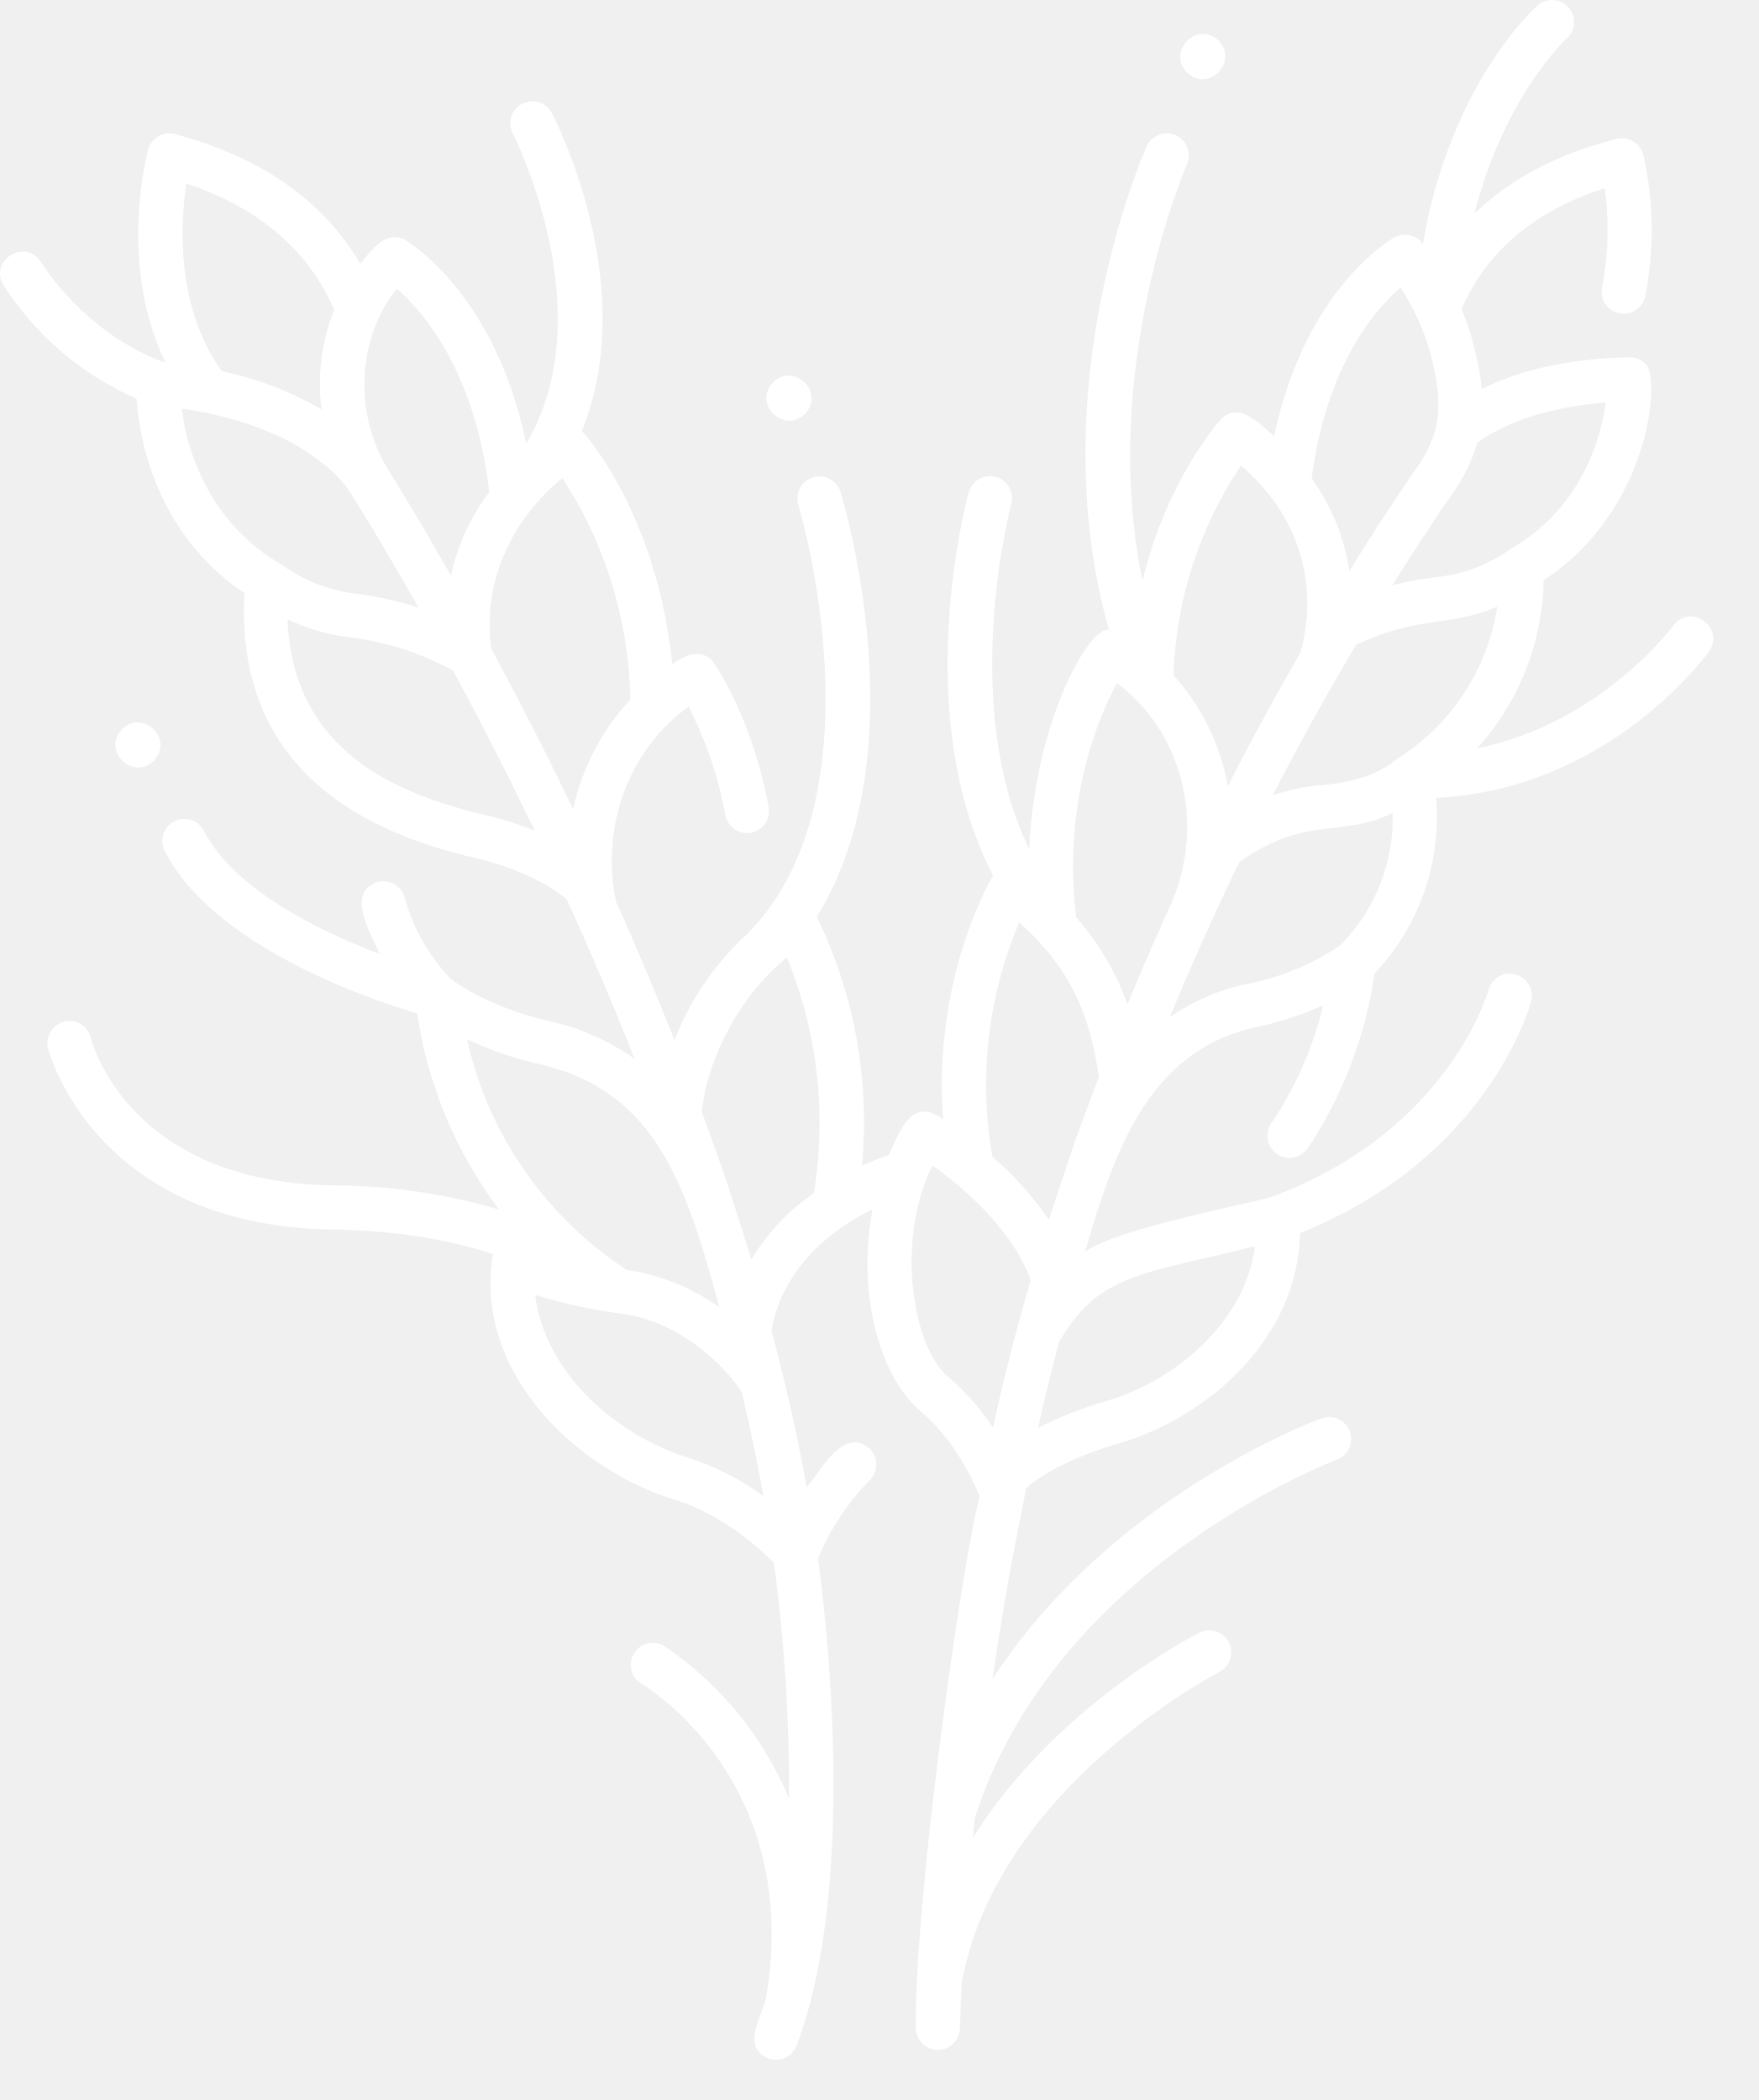
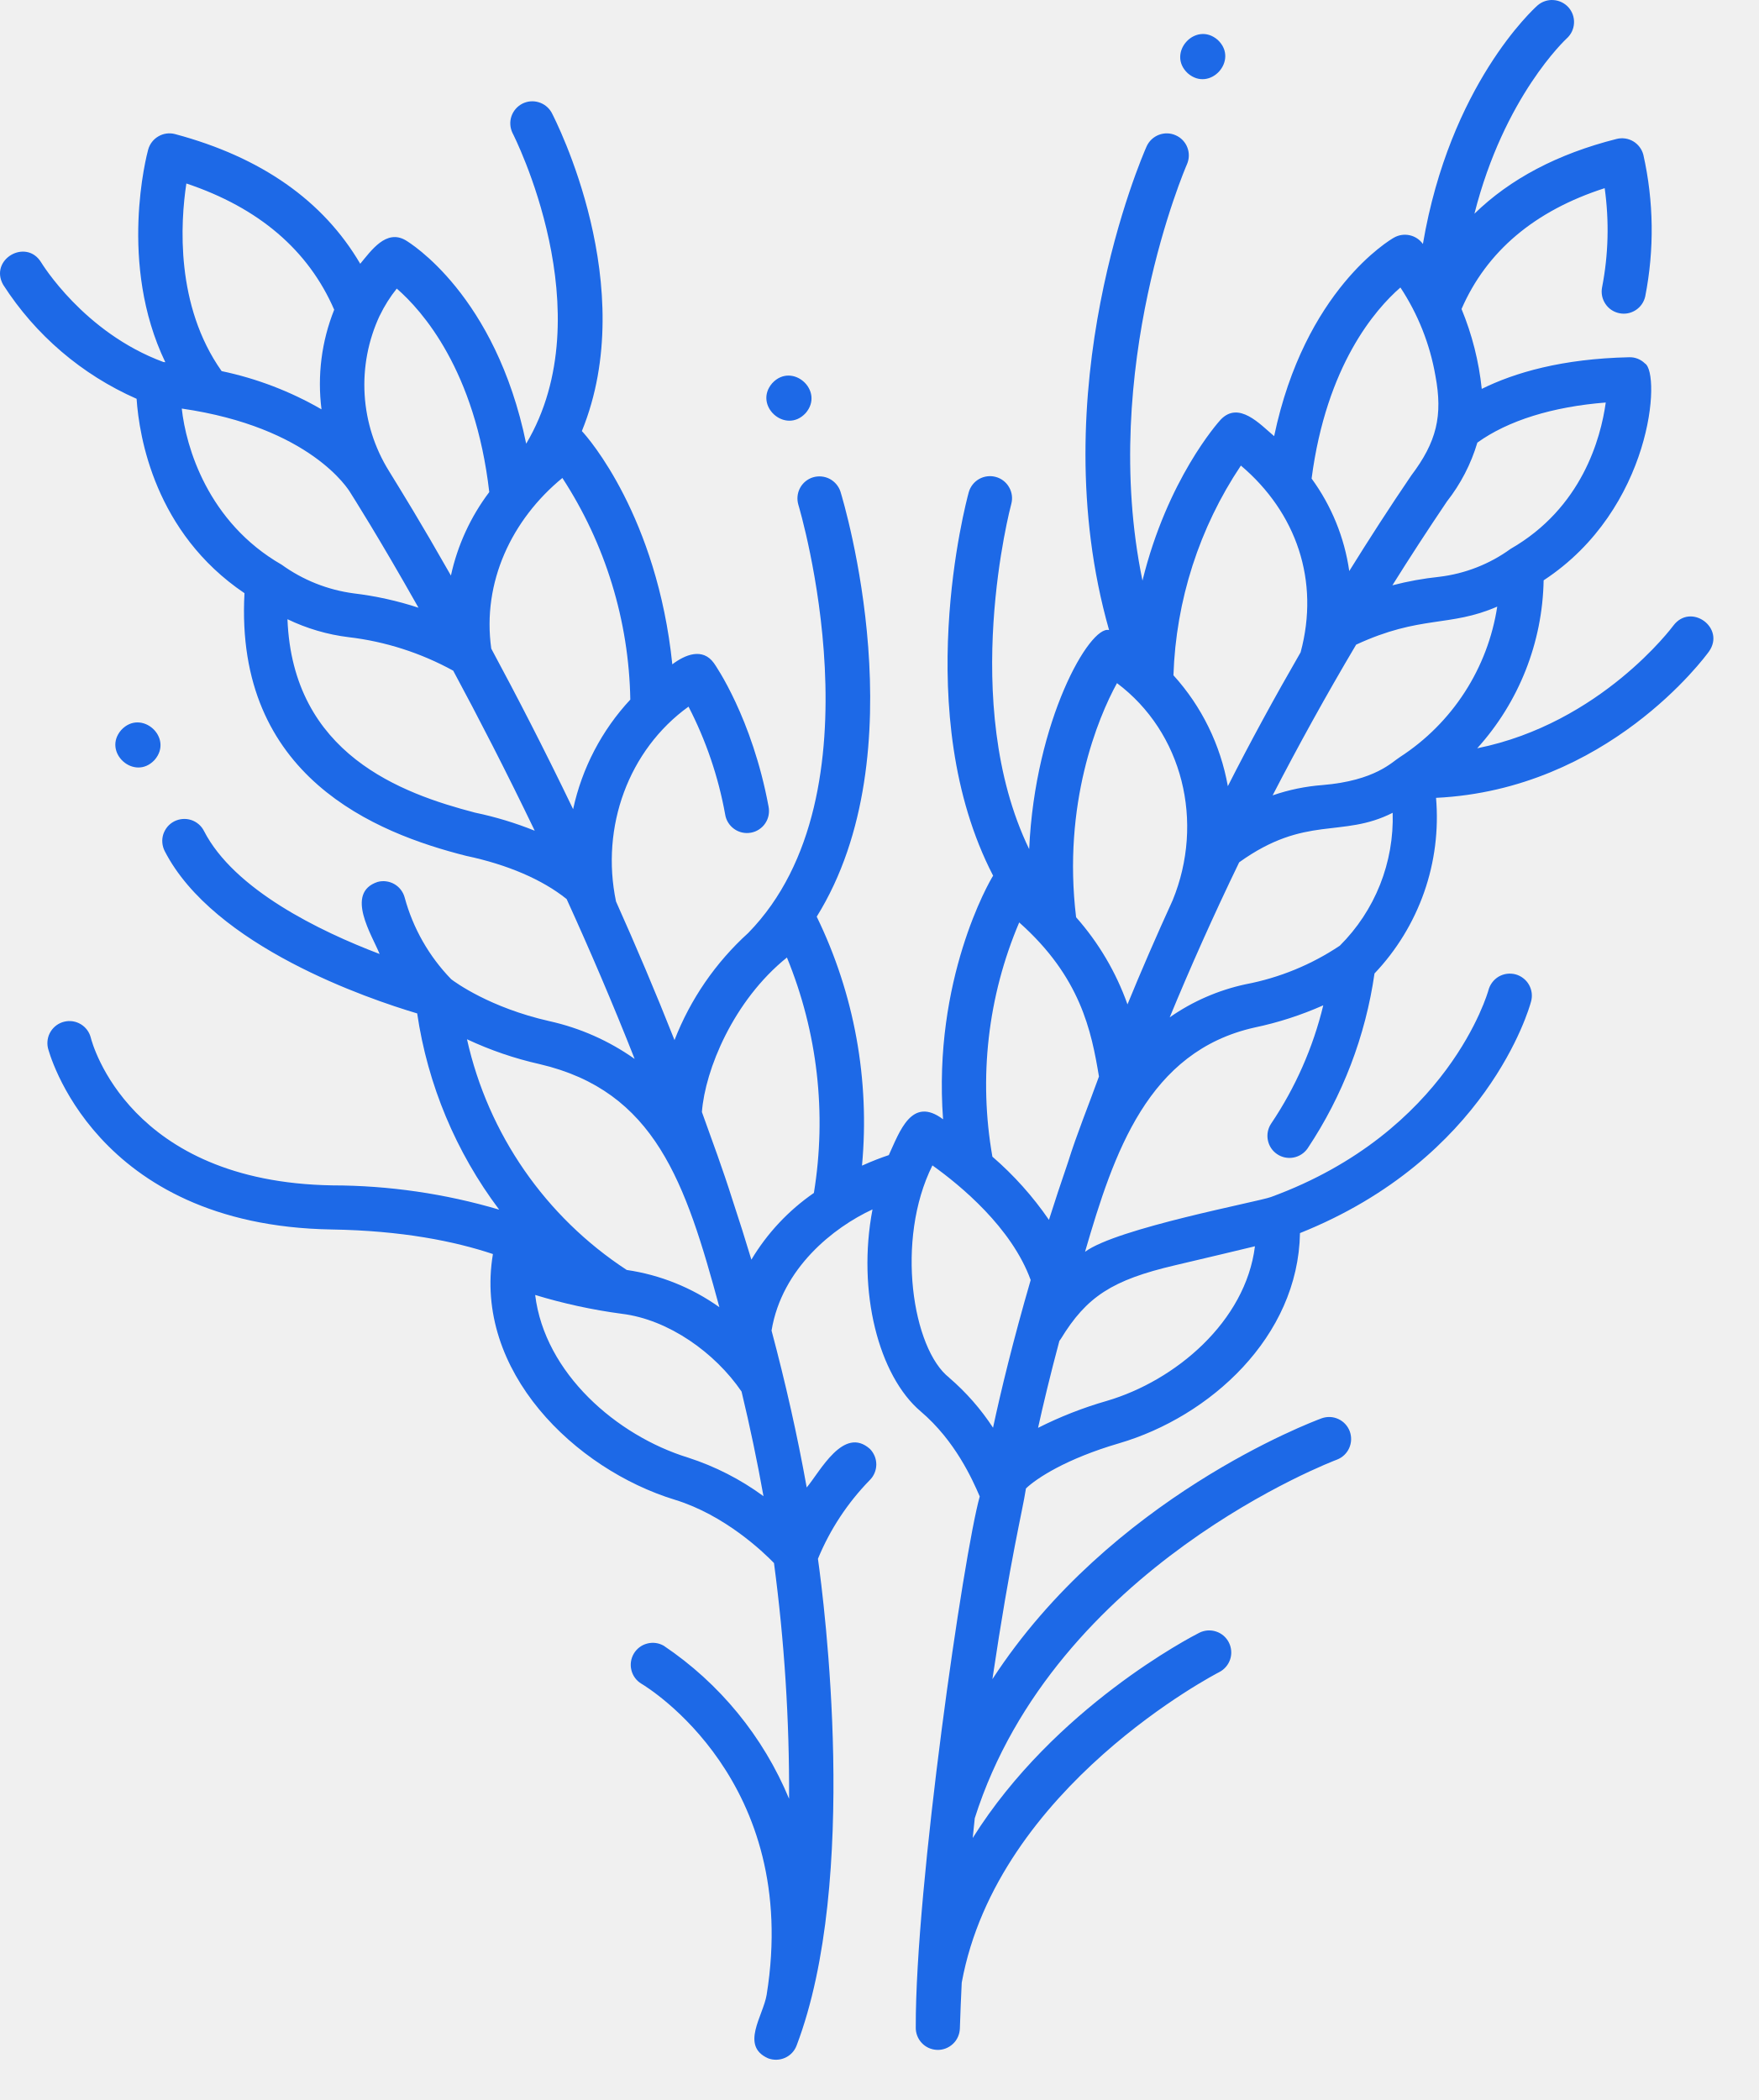
<svg xmlns="http://www.w3.org/2000/svg" width="36" height="43" viewBox="0 0 36 43" fill="none">
-   <path d="M34.994 13.338C35.333 12.852 34.619 12.336 34.263 12.81C34.246 12.833 32.776 14.811 30.247 15.322C31.101 14.378 31.584 13.156 31.607 11.883C33.836 10.423 34.012 7.637 33.68 7.441C33.638 7.399 33.587 7.367 33.532 7.345C33.477 7.323 33.417 7.313 33.358 7.315C31.987 7.345 31.015 7.629 30.34 7.963C30.281 7.4 30.142 6.85 29.926 6.327C30.439 5.147 31.422 4.315 32.857 3.853C32.952 4.53 32.934 5.217 32.803 5.887C32.781 6.004 32.806 6.124 32.872 6.222C32.937 6.321 33.039 6.389 33.155 6.413C33.271 6.438 33.392 6.415 33.491 6.351C33.591 6.287 33.661 6.186 33.687 6.071C33.876 5.111 33.863 4.123 33.649 3.17C33.619 3.054 33.544 2.955 33.442 2.894C33.339 2.833 33.217 2.816 33.101 2.845C31.892 3.15 30.92 3.664 30.19 4.376C30.798 1.976 32.058 0.808 32.082 0.785C32.17 0.705 32.223 0.594 32.229 0.475C32.236 0.357 32.195 0.24 32.116 0.151C32.037 0.063 31.926 0.009 31.807 0.001C31.689 -0.007 31.572 0.033 31.482 0.111C31.401 0.183 29.688 1.74 29.135 4.996C29.07 4.905 28.974 4.841 28.864 4.817C28.755 4.793 28.641 4.81 28.544 4.865C28.463 4.91 26.717 5.935 26.089 8.931C25.794 8.681 25.363 8.205 24.993 8.594C24.937 8.655 23.902 9.815 23.393 11.889C22.496 7.548 24.277 3.425 24.303 3.366C24.352 3.256 24.355 3.132 24.312 3.02C24.269 2.908 24.183 2.818 24.073 2.77C23.964 2.721 23.84 2.718 23.728 2.761C23.616 2.804 23.526 2.89 23.477 2.999C23.381 3.217 21.311 7.983 22.709 12.901C22.315 12.797 21.192 14.748 21.073 17.387C19.625 14.393 20.694 10.365 20.707 10.318C20.738 10.203 20.722 10.08 20.662 9.977C20.603 9.873 20.505 9.797 20.39 9.766C20.275 9.734 20.152 9.75 20.048 9.808C19.944 9.867 19.868 9.965 19.836 10.079C19.779 10.286 18.623 14.625 20.335 17.931C20.251 18.059 19.099 20.068 19.31 22.919C18.666 22.433 18.42 23.175 18.199 23.652C18.046 23.703 17.858 23.774 17.65 23.868C17.813 22.116 17.493 20.352 16.723 18.77C18.812 15.41 17.283 10.308 17.209 10.066C17.172 9.954 17.092 9.86 16.987 9.805C16.882 9.751 16.76 9.74 16.646 9.774C16.533 9.809 16.438 9.887 16.382 9.991C16.326 10.096 16.313 10.218 16.346 10.332C16.364 10.392 18.116 16.248 15.32 19.104C14.654 19.708 14.137 20.459 13.811 21.297C13.422 20.313 13.018 19.363 12.613 18.458C12.295 16.93 12.871 15.354 14.098 14.469C14.456 15.163 14.709 15.906 14.848 16.675C14.857 16.734 14.878 16.792 14.91 16.843C14.942 16.895 14.984 16.939 15.033 16.974C15.082 17.009 15.138 17.034 15.197 17.047C15.256 17.06 15.317 17.061 15.377 17.05C15.436 17.039 15.493 17.017 15.543 16.983C15.594 16.95 15.637 16.907 15.67 16.857C15.704 16.806 15.727 16.75 15.738 16.69C15.749 16.631 15.748 16.57 15.736 16.511C15.399 14.699 14.65 13.623 14.618 13.578C14.386 13.255 14.026 13.406 13.766 13.603C13.454 10.581 12.043 8.959 11.914 8.827C13.12 5.868 11.383 2.475 11.294 2.304C11.236 2.202 11.141 2.126 11.028 2.093C10.916 2.059 10.795 2.071 10.691 2.125C10.587 2.18 10.508 2.273 10.471 2.384C10.434 2.496 10.443 2.617 10.494 2.723C10.515 2.763 12.37 6.398 10.774 9.085C10.147 6.034 8.384 4.966 8.303 4.918C7.906 4.69 7.604 5.127 7.376 5.401C6.619 4.11 5.349 3.218 3.586 2.746C3.471 2.715 3.348 2.731 3.245 2.791C3.141 2.85 3.066 2.948 3.034 3.063C3.005 3.169 2.415 5.4 3.385 7.417C3.371 7.415 3.358 7.414 3.344 7.412C1.714 6.81 0.852 5.387 0.843 5.373C0.534 4.869 -0.227 5.316 0.066 5.832C0.727 6.862 1.677 7.673 2.797 8.166C2.849 8.941 3.169 10.907 5.006 12.146C4.801 15.911 7.706 17.06 9.542 17.524C10.393 17.704 11.105 18.01 11.602 18.409C12.073 19.442 12.544 20.54 12.995 21.683C12.47 21.311 11.876 21.048 11.248 20.909C10.026 20.632 9.318 20.111 9.24 20.052C8.784 19.583 8.456 19.006 8.285 18.375C8.253 18.259 8.177 18.161 8.073 18.102C7.969 18.043 7.846 18.027 7.73 18.059C7.057 18.284 7.621 19.155 7.773 19.534C6.545 19.067 4.793 18.218 4.176 17.014C4.149 16.961 4.112 16.914 4.067 16.876C4.021 16.837 3.969 16.808 3.913 16.79C3.856 16.772 3.797 16.765 3.738 16.77C3.679 16.775 3.621 16.791 3.568 16.818C3.515 16.845 3.469 16.882 3.43 16.927C3.392 16.973 3.363 17.025 3.344 17.081C3.326 17.138 3.319 17.197 3.324 17.256C3.329 17.315 3.345 17.373 3.372 17.426C4.375 19.382 7.553 20.457 8.542 20.751C8.757 22.209 9.334 23.591 10.221 24.769C9.112 24.441 7.961 24.274 6.805 24.272C2.644 24.204 1.889 21.366 1.859 21.248C1.83 21.133 1.757 21.034 1.656 20.973C1.554 20.911 1.433 20.892 1.317 20.92C1.202 20.947 1.102 21.019 1.039 21.12C0.976 21.22 0.956 21.341 0.981 21.457C0.99 21.494 1.906 25.095 6.79 25.175C8.23 25.198 9.308 25.416 10.093 25.678C9.69 28.078 11.78 30.087 13.821 30.71C14.839 31.023 15.626 31.776 15.848 32.005C16.061 33.605 16.165 35.218 16.157 36.832C15.628 35.558 14.735 34.468 13.59 33.698C13.487 33.639 13.365 33.623 13.25 33.654C13.135 33.684 13.037 33.759 12.977 33.861C12.917 33.964 12.899 34.086 12.929 34.201C12.958 34.316 13.031 34.415 13.133 34.476C13.267 34.556 16.4 36.468 15.698 40.844C15.627 41.279 15.151 41.891 15.729 42.147C15.841 42.189 15.965 42.185 16.075 42.136C16.184 42.087 16.269 41.997 16.311 41.885C17.602 38.488 16.873 32.807 16.748 31.918C16.995 31.318 17.355 30.772 17.808 30.308C17.85 30.267 17.884 30.217 17.907 30.162C17.93 30.108 17.942 30.049 17.943 29.99C17.943 29.93 17.932 29.872 17.91 29.817C17.887 29.762 17.855 29.712 17.813 29.669C17.273 29.188 16.793 30.13 16.518 30.458C16.326 29.385 16.082 28.31 15.798 27.245C16.01 25.963 17.072 25.131 17.865 24.764C17.545 26.445 17.991 28.172 18.854 28.902C19.558 29.501 19.91 30.292 20.061 30.642C19.732 31.81 18.741 38.639 18.751 41.508C18.749 41.567 18.759 41.626 18.78 41.682C18.801 41.737 18.832 41.788 18.873 41.831C18.913 41.875 18.962 41.909 19.016 41.934C19.07 41.958 19.129 41.972 19.188 41.974C19.247 41.976 19.306 41.966 19.362 41.945C19.417 41.924 19.468 41.892 19.511 41.852C19.555 41.811 19.59 41.763 19.614 41.708C19.638 41.654 19.652 41.596 19.654 41.537C19.664 41.222 19.677 40.909 19.692 40.598C20.425 36.585 24.918 34.262 24.966 34.238C25.072 34.183 25.152 34.089 25.189 33.976C25.226 33.862 25.216 33.739 25.162 33.632C25.109 33.526 25.015 33.445 24.902 33.408C24.789 33.37 24.665 33.379 24.558 33.432C24.404 33.51 21.593 34.96 19.917 37.635C19.931 37.498 19.945 37.363 19.959 37.23C21.596 32.073 27.32 29.908 27.377 29.887C27.488 29.844 27.577 29.759 27.625 29.652C27.674 29.544 27.678 29.421 27.638 29.31C27.597 29.199 27.514 29.108 27.407 29.058C27.3 29.007 27.178 29.001 27.066 29.04C26.856 29.117 22.733 30.67 20.32 34.383C20.697 31.853 20.937 30.945 21.007 30.478C21.223 30.27 21.834 29.869 22.911 29.554C24.774 29.009 26.581 27.375 26.618 25.249C30.445 23.717 31.313 20.646 31.348 20.513C31.365 20.455 31.37 20.395 31.363 20.335C31.356 20.276 31.337 20.218 31.308 20.166C31.278 20.113 31.239 20.068 31.191 20.031C31.144 19.994 31.09 19.967 31.032 19.951C30.974 19.936 30.913 19.932 30.854 19.94C30.794 19.948 30.737 19.968 30.685 19.998C30.634 20.029 30.588 20.07 30.553 20.118C30.517 20.166 30.491 20.221 30.476 20.279C30.468 20.308 29.658 23.179 26.025 24.51C25.759 24.609 22.869 25.148 22.217 25.632C22.808 23.599 23.505 21.527 25.691 21.039C26.174 20.938 26.645 20.785 27.095 20.585C26.886 21.449 26.524 22.27 26.027 23.008C25.961 23.107 25.937 23.228 25.96 23.345C25.982 23.462 26.05 23.565 26.149 23.632C26.247 23.699 26.368 23.724 26.485 23.702C26.602 23.68 26.706 23.613 26.774 23.515C27.492 22.438 27.96 21.214 28.144 19.933C28.596 19.457 28.942 18.89 29.16 18.27C29.377 17.651 29.46 16.992 29.404 16.337C32.912 16.167 34.907 13.459 34.994 13.338ZM11.515 9.787C12.396 11.139 12.878 12.711 12.906 14.325C12.321 14.954 11.917 15.729 11.735 16.569C11.146 15.344 10.573 14.235 10.059 13.281C9.868 11.922 10.479 10.638 11.515 9.787ZM7.775 6.464C7.87 6.266 7.987 6.08 8.124 5.909C8.643 6.359 9.731 7.582 10.018 10.076C9.636 10.582 9.368 11.165 9.233 11.785C8.583 10.642 8.25 10.111 7.964 9.644C7.67 9.171 7.499 8.633 7.466 8.078C7.433 7.523 7.539 6.968 7.774 6.464L7.775 6.464ZM3.816 3.757C5.298 4.253 6.314 5.122 6.843 6.342C6.584 6.989 6.495 7.691 6.583 8.382C5.947 8.014 5.257 7.75 4.538 7.599C3.589 6.257 3.694 4.558 3.816 3.757ZM3.722 8.366C6.357 8.748 7.136 10.023 7.174 10.088C7.22 10.162 7.735 10.966 8.569 12.444C8.137 12.302 7.693 12.204 7.242 12.15C6.71 12.079 6.204 11.878 5.769 11.564C4.253 10.694 3.806 9.146 3.722 8.366ZM9.728 16.64C8.222 16.247 5.994 15.445 5.886 12.679C6.28 12.869 6.704 12.994 7.139 13.047C7.89 13.135 8.617 13.369 9.28 13.733C9.792 14.684 10.362 15.789 10.949 17.01C10.554 16.851 10.145 16.727 9.728 16.64ZM11.049 21.789C13.412 22.342 14.036 24.202 14.73 26.767C14.167 26.366 13.517 26.104 12.833 26.004C11.168 24.916 9.995 23.22 9.562 21.28C10.037 21.503 10.536 21.674 11.049 21.789ZM10.958 26.516C11.537 26.692 12.129 26.821 12.729 26.901C13.691 27.017 14.646 27.704 15.184 28.494C15.355 29.206 15.505 29.92 15.633 30.636C15.163 30.291 14.642 30.025 14.088 29.846C12.627 29.396 11.153 28.117 10.958 26.516ZM15.385 25.793C15.261 25.38 15.131 24.97 14.996 24.562C14.806 23.959 14.584 23.36 14.372 22.77C14.437 21.907 15.016 20.489 16.113 19.606C16.739 21.131 16.931 22.799 16.665 24.427C16.146 24.785 15.709 25.251 15.385 25.793ZM28.666 15.501C28.507 15.598 28.166 15.984 27.08 16.075C26.732 16.101 26.389 16.172 26.058 16.286C26.577 15.282 27.145 14.25 27.768 13.2C29.087 12.589 29.677 12.848 30.657 12.421C30.561 13.046 30.334 13.643 29.991 14.174C29.648 14.705 29.196 15.157 28.666 15.501ZM30.932 11.238C30.501 11.551 29.997 11.748 29.468 11.811C29.145 11.845 28.824 11.903 28.51 11.985C28.866 11.416 29.238 10.844 29.627 10.268C29.909 9.909 30.12 9.5 30.25 9.063C30.876 8.612 31.792 8.327 32.879 8.242C32.777 8.978 32.389 10.401 30.932 11.238ZM28.674 5.886C29.035 6.433 29.279 7.048 29.391 7.693C29.546 8.514 29.416 9.049 28.896 9.737C28.451 10.391 28.029 11.046 27.627 11.693C27.529 11.008 27.264 10.358 26.856 9.799C27.159 7.484 28.158 6.336 28.675 5.886H28.674ZM25.408 9.533C26.546 10.497 27.026 11.893 26.631 13.357C26.093 14.288 25.596 15.202 25.141 16.098C24.99 15.251 24.605 14.464 24.027 13.827C24.078 12.294 24.556 10.807 25.408 9.533ZM22.871 13.988C24.216 14.996 24.668 16.83 24.011 18.434C23.677 19.166 23.368 19.877 23.086 20.566C22.853 19.91 22.496 19.304 22.034 18.782C21.753 16.463 22.48 14.698 22.871 13.988ZM20.869 18.888C22.126 20.005 22.347 21.111 22.502 22.043C22.281 22.656 22.053 23.206 21.866 23.805C21.727 24.21 21.597 24.602 21.478 24.978C21.149 24.499 20.76 24.064 20.32 23.684C20.035 22.066 20.226 20.4 20.869 18.888ZM19.438 28.211C18.683 27.625 18.329 25.389 19.092 23.863C19.667 24.273 20.715 25.138 21.104 26.21C20.739 27.466 20.492 28.494 20.333 29.234C20.084 28.853 19.782 28.508 19.436 28.211H19.438ZM21.718 27.421C22.249 26.548 22.774 26.209 24.06 25.908C24.738 25.749 25.306 25.613 25.696 25.519C25.505 27.058 24.07 28.273 22.659 28.686C22.175 28.825 21.704 29.01 21.255 29.237C21.362 28.752 21.505 28.154 21.691 27.458C21.7 27.446 21.709 27.434 21.717 27.421H21.718ZM27.434 19.364C26.851 19.754 26.195 20.023 25.505 20.154C24.947 20.274 24.419 20.504 23.951 20.831C24.368 19.821 24.84 18.759 25.373 17.657C26.74 16.676 27.472 17.172 28.516 16.643C28.531 17.147 28.443 17.648 28.257 18.116C28.071 18.584 27.791 19.008 27.434 19.364Z" fill="white" />
-   <path d="M3.165 15.561C3.562 15.105 2.895 14.505 2.483 14.947C2.086 15.402 2.754 16.003 3.165 15.561Z" fill="white" />
-   <path d="M15.813 7.845C15.416 8.301 16.084 8.902 16.495 8.46C16.892 8.004 16.224 7.403 15.813 7.845Z" fill="white" />
-   <path d="M24.32 1.5C24.775 1.897 25.376 1.229 24.934 0.817C24.479 0.421 23.878 1.089 24.32 1.5Z" fill="white" />
+   <path d="M34.994 13.338C35.333 12.852 34.619 12.336 34.263 12.81C34.246 12.833 32.776 14.811 30.247 15.322C31.101 14.378 31.584 13.156 31.607 11.883C33.836 10.423 34.012 7.637 33.68 7.441C33.638 7.399 33.587 7.367 33.532 7.345C33.477 7.323 33.417 7.313 33.358 7.315C31.987 7.345 31.015 7.629 30.34 7.963C30.281 7.4 30.142 6.85 29.926 6.327C30.439 5.147 31.422 4.315 32.857 3.853C32.952 4.53 32.934 5.217 32.803 5.887C32.781 6.004 32.806 6.124 32.872 6.222C32.937 6.321 33.039 6.389 33.155 6.413C33.271 6.438 33.392 6.415 33.491 6.351C33.591 6.287 33.661 6.186 33.687 6.071C33.876 5.111 33.863 4.123 33.649 3.17C33.619 3.054 33.544 2.955 33.442 2.894C33.339 2.833 33.217 2.816 33.101 2.845C31.892 3.15 30.92 3.664 30.19 4.376C30.798 1.976 32.058 0.808 32.082 0.785C32.17 0.705 32.223 0.594 32.229 0.475C32.236 0.357 32.195 0.24 32.116 0.151C32.037 0.063 31.926 0.009 31.807 0.001C31.689 -0.007 31.572 0.033 31.482 0.111C31.401 0.183 29.688 1.74 29.135 4.996C29.07 4.905 28.974 4.841 28.864 4.817C28.755 4.793 28.641 4.81 28.544 4.865C28.463 4.91 26.717 5.935 26.089 8.931C25.794 8.681 25.363 8.205 24.993 8.594C24.937 8.655 23.902 9.815 23.393 11.889C22.496 7.548 24.277 3.425 24.303 3.366C24.352 3.256 24.355 3.132 24.312 3.02C24.269 2.908 24.183 2.818 24.073 2.77C23.964 2.721 23.84 2.718 23.728 2.761C23.616 2.804 23.526 2.89 23.477 2.999C23.381 3.217 21.311 7.983 22.709 12.901C22.315 12.797 21.192 14.748 21.073 17.387C19.625 14.393 20.694 10.365 20.707 10.318C20.738 10.203 20.722 10.08 20.662 9.977C20.603 9.873 20.505 9.797 20.39 9.766C20.275 9.734 20.152 9.75 20.048 9.808C19.944 9.867 19.868 9.965 19.836 10.079C19.779 10.286 18.623 14.625 20.335 17.931C20.251 18.059 19.099 20.068 19.31 22.919C18.666 22.433 18.42 23.175 18.199 23.652C18.046 23.703 17.858 23.774 17.65 23.868C17.813 22.116 17.493 20.352 16.723 18.77C18.812 15.41 17.283 10.308 17.209 10.066C17.172 9.954 17.092 9.86 16.987 9.805C16.882 9.751 16.76 9.74 16.646 9.774C16.533 9.809 16.438 9.887 16.382 9.991C16.326 10.096 16.313 10.218 16.346 10.332C16.364 10.392 18.116 16.248 15.32 19.104C14.654 19.708 14.137 20.459 13.811 21.297C13.422 20.313 13.018 19.363 12.613 18.458C12.295 16.93 12.871 15.354 14.098 14.469C14.456 15.163 14.709 15.906 14.848 16.675C14.857 16.734 14.878 16.792 14.91 16.843C14.942 16.895 14.984 16.939 15.033 16.974C15.082 17.009 15.138 17.034 15.197 17.047C15.256 17.06 15.317 17.061 15.377 17.05C15.436 17.039 15.493 17.017 15.543 16.983C15.594 16.95 15.637 16.907 15.67 16.857C15.704 16.806 15.727 16.75 15.738 16.69C15.749 16.631 15.748 16.57 15.736 16.511C15.399 14.699 14.65 13.623 14.618 13.578C14.386 13.255 14.026 13.406 13.766 13.603C13.454 10.581 12.043 8.959 11.914 8.827C13.12 5.868 11.383 2.475 11.294 2.304C11.236 2.202 11.141 2.126 11.028 2.093C10.916 2.059 10.795 2.071 10.691 2.125C10.587 2.18 10.508 2.273 10.471 2.384C10.434 2.496 10.443 2.617 10.494 2.723C10.515 2.763 12.37 6.398 10.774 9.085C10.147 6.034 8.384 4.966 8.303 4.918C7.906 4.69 7.604 5.127 7.376 5.401C6.619 4.11 5.349 3.218 3.586 2.746C3.471 2.715 3.348 2.731 3.245 2.791C3.141 2.85 3.066 2.948 3.034 3.063C3.005 3.169 2.415 5.4 3.385 7.417C3.371 7.415 3.358 7.414 3.344 7.412C1.714 6.81 0.852 5.387 0.843 5.373C0.534 4.869 -0.227 5.316 0.066 5.832C0.727 6.862 1.677 7.673 2.797 8.166C2.849 8.941 3.169 10.907 5.006 12.146C4.801 15.911 7.706 17.06 9.542 17.524C10.393 17.704 11.105 18.01 11.602 18.409C12.073 19.442 12.544 20.54 12.995 21.683C12.47 21.311 11.876 21.048 11.248 20.909C10.026 20.632 9.318 20.111 9.24 20.052C8.784 19.583 8.456 19.006 8.285 18.375C8.253 18.259 8.177 18.161 8.073 18.102C7.969 18.043 7.846 18.027 7.73 18.059C7.057 18.284 7.621 19.155 7.773 19.534C6.545 19.067 4.793 18.218 4.176 17.014C4.149 16.961 4.112 16.914 4.067 16.876C4.021 16.837 3.969 16.808 3.913 16.79C3.856 16.772 3.797 16.765 3.738 16.77C3.679 16.775 3.621 16.791 3.568 16.818C3.515 16.845 3.469 16.882 3.43 16.927C3.392 16.973 3.363 17.025 3.344 17.081C3.326 17.138 3.319 17.197 3.324 17.256C3.329 17.315 3.345 17.373 3.372 17.426C4.375 19.382 7.553 20.457 8.542 20.751C8.757 22.209 9.334 23.591 10.221 24.769C9.112 24.441 7.961 24.274 6.805 24.272C2.644 24.204 1.889 21.366 1.859 21.248C1.83 21.133 1.757 21.034 1.656 20.973C1.554 20.911 1.433 20.892 1.317 20.92C1.202 20.947 1.102 21.019 1.039 21.12C0.976 21.22 0.956 21.341 0.981 21.457C0.99 21.494 1.906 25.095 6.79 25.175C8.23 25.198 9.308 25.416 10.093 25.678C9.69 28.078 11.78 30.087 13.821 30.71C14.839 31.023 15.626 31.776 15.848 32.005C16.061 33.605 16.165 35.218 16.157 36.832C15.628 35.558 14.735 34.468 13.59 33.698C13.487 33.639 13.365 33.623 13.25 33.654C13.135 33.684 13.037 33.759 12.977 33.861C12.917 33.964 12.899 34.086 12.929 34.201C12.958 34.316 13.031 34.415 13.133 34.476C13.267 34.556 16.4 36.468 15.698 40.844C15.627 41.279 15.151 41.891 15.729 42.147C15.841 42.189 15.965 42.185 16.075 42.136C16.184 42.087 16.269 41.997 16.311 41.885C17.602 38.488 16.873 32.807 16.748 31.918C16.995 31.318 17.355 30.772 17.808 30.308C17.85 30.267 17.884 30.217 17.907 30.162C17.93 30.108 17.942 30.049 17.943 29.99C17.943 29.93 17.932 29.872 17.91 29.817C17.887 29.762 17.855 29.712 17.813 29.669C17.273 29.188 16.793 30.13 16.518 30.458C16.326 29.385 16.082 28.31 15.798 27.245C16.01 25.963 17.072 25.131 17.865 24.764C17.545 26.445 17.991 28.172 18.854 28.902C19.558 29.501 19.91 30.292 20.061 30.642C19.732 31.81 18.741 38.639 18.751 41.508C18.749 41.567 18.759 41.626 18.78 41.682C18.801 41.737 18.832 41.788 18.873 41.831C18.913 41.875 18.962 41.909 19.016 41.934C19.07 41.958 19.129 41.972 19.188 41.974C19.247 41.976 19.306 41.966 19.362 41.945C19.417 41.924 19.468 41.892 19.511 41.852C19.555 41.811 19.59 41.763 19.614 41.708C19.638 41.654 19.652 41.596 19.654 41.537C19.664 41.222 19.677 40.909 19.692 40.598C20.425 36.585 24.918 34.262 24.966 34.238C25.072 34.183 25.152 34.089 25.189 33.976C25.226 33.862 25.216 33.739 25.162 33.632C25.109 33.526 25.015 33.445 24.902 33.408C24.789 33.37 24.665 33.379 24.558 33.432C24.404 33.51 21.593 34.96 19.917 37.635C19.931 37.498 19.945 37.363 19.959 37.23C21.596 32.073 27.32 29.908 27.377 29.887C27.488 29.844 27.577 29.759 27.625 29.652C27.674 29.544 27.678 29.421 27.638 29.31C27.597 29.199 27.514 29.108 27.407 29.058C27.3 29.007 27.178 29.001 27.066 29.04C26.856 29.117 22.733 30.67 20.32 34.383C20.697 31.853 20.937 30.945 21.007 30.478C21.223 30.27 21.834 29.869 22.911 29.554C24.774 29.009 26.581 27.375 26.618 25.249C30.445 23.717 31.313 20.646 31.348 20.513C31.365 20.455 31.37 20.395 31.363 20.335C31.356 20.276 31.337 20.218 31.308 20.166C31.278 20.113 31.239 20.068 31.191 20.031C31.144 19.994 31.09 19.967 31.032 19.951C30.974 19.936 30.913 19.932 30.854 19.94C30.794 19.948 30.737 19.968 30.685 19.998C30.634 20.029 30.588 20.07 30.553 20.118C30.517 20.166 30.491 20.221 30.476 20.279C30.468 20.308 29.658 23.179 26.025 24.51C25.759 24.609 22.869 25.148 22.217 25.632C22.808 23.599 23.505 21.527 25.691 21.039C26.174 20.938 26.645 20.785 27.095 20.585C26.886 21.449 26.524 22.27 26.027 23.008C25.961 23.107 25.937 23.228 25.96 23.345C25.982 23.462 26.05 23.565 26.149 23.632C26.247 23.699 26.368 23.724 26.485 23.702C26.602 23.68 26.706 23.613 26.774 23.515C27.492 22.438 27.96 21.214 28.144 19.933C28.596 19.457 28.942 18.89 29.16 18.27C29.377 17.651 29.46 16.992 29.404 16.337C32.912 16.167 34.907 13.459 34.994 13.338ZM11.515 9.787C12.396 11.139 12.878 12.711 12.906 14.325C12.321 14.954 11.917 15.729 11.735 16.569C11.146 15.344 10.573 14.235 10.059 13.281C9.868 11.922 10.479 10.638 11.515 9.787ZM7.775 6.464C7.87 6.266 7.987 6.08 8.124 5.909C8.643 6.359 9.731 7.582 10.018 10.076C9.636 10.582 9.368 11.165 9.233 11.785C8.583 10.642 8.25 10.111 7.964 9.644C7.67 9.171 7.499 8.633 7.466 8.078C7.433 7.523 7.539 6.968 7.774 6.464L7.775 6.464ZM3.816 3.757C5.298 4.253 6.314 5.122 6.843 6.342C6.584 6.989 6.495 7.691 6.583 8.382C5.947 8.014 5.257 7.75 4.538 7.599C3.589 6.257 3.694 4.558 3.816 3.757ZM3.722 8.366C6.357 8.748 7.136 10.023 7.174 10.088C7.22 10.162 7.735 10.966 8.569 12.444C8.137 12.302 7.693 12.204 7.242 12.15C6.71 12.079 6.204 11.878 5.769 11.564C4.253 10.694 3.806 9.146 3.722 8.366ZM9.728 16.64C8.222 16.247 5.994 15.445 5.886 12.679C6.28 12.869 6.704 12.994 7.139 13.047C7.89 13.135 8.617 13.369 9.28 13.733C9.792 14.684 10.362 15.789 10.949 17.01C10.554 16.851 10.145 16.727 9.728 16.64ZM11.049 21.789C13.412 22.342 14.036 24.202 14.73 26.767C14.167 26.366 13.517 26.104 12.833 26.004C11.168 24.916 9.995 23.22 9.562 21.28C10.037 21.503 10.536 21.674 11.049 21.789ZM10.958 26.516C11.537 26.692 12.129 26.821 12.729 26.901C13.691 27.017 14.646 27.704 15.184 28.494C15.355 29.206 15.505 29.92 15.633 30.636C15.163 30.291 14.642 30.025 14.088 29.846C12.627 29.396 11.153 28.117 10.958 26.516ZM15.385 25.793C15.261 25.38 15.131 24.97 14.996 24.562C14.806 23.959 14.584 23.36 14.372 22.77C14.437 21.907 15.016 20.489 16.113 19.606C16.739 21.131 16.931 22.799 16.665 24.427C16.146 24.785 15.709 25.251 15.385 25.793ZM28.666 15.501C28.507 15.598 28.166 15.984 27.08 16.075C26.732 16.101 26.389 16.172 26.058 16.286C26.577 15.282 27.145 14.25 27.768 13.2C29.087 12.589 29.677 12.848 30.657 12.421C30.561 13.046 30.334 13.643 29.991 14.174C29.648 14.705 29.196 15.157 28.666 15.501ZM30.932 11.238C30.501 11.551 29.997 11.748 29.468 11.811C29.145 11.845 28.824 11.903 28.51 11.985C28.866 11.416 29.238 10.844 29.627 10.268C29.909 9.909 30.12 9.5 30.25 9.063C30.876 8.612 31.792 8.327 32.879 8.242C32.777 8.978 32.389 10.401 30.932 11.238ZM28.674 5.886C29.035 6.433 29.279 7.048 29.391 7.693C29.546 8.514 29.416 9.049 28.896 9.737C28.451 10.391 28.029 11.046 27.627 11.693C27.529 11.008 27.264 10.358 26.856 9.799C27.159 7.484 28.158 6.336 28.675 5.886H28.674ZM25.408 9.533C26.546 10.497 27.026 11.893 26.631 13.357C26.093 14.288 25.596 15.202 25.141 16.098C24.99 15.251 24.605 14.464 24.027 13.827C24.078 12.294 24.556 10.807 25.408 9.533ZM22.871 13.988C24.216 14.996 24.668 16.83 24.011 18.434C23.677 19.166 23.368 19.877 23.086 20.566C22.853 19.91 22.496 19.304 22.034 18.782C21.753 16.463 22.48 14.698 22.871 13.988ZM20.869 18.888C22.126 20.005 22.347 21.111 22.502 22.043C22.281 22.656 22.053 23.206 21.866 23.805C21.727 24.21 21.597 24.602 21.478 24.978C21.149 24.499 20.76 24.064 20.32 23.684C20.035 22.066 20.226 20.4 20.869 18.888ZM19.438 28.211C18.683 27.625 18.329 25.389 19.092 23.863C19.667 24.273 20.715 25.138 21.104 26.21C20.739 27.466 20.492 28.494 20.333 29.234C20.084 28.853 19.782 28.508 19.436 28.211H19.438ZM21.718 27.421C22.249 26.548 22.774 26.209 24.06 25.908C24.738 25.749 25.306 25.613 25.696 25.519C25.505 27.058 24.07 28.273 22.659 28.686C22.175 28.825 21.704 29.01 21.255 29.237C21.362 28.752 21.505 28.154 21.691 27.458C21.7 27.446 21.709 27.434 21.717 27.421H21.718ZM27.434 19.364C26.851 19.754 26.195 20.023 25.505 20.154C24.947 20.274 24.419 20.504 23.951 20.831C24.368 19.821 24.84 18.759 25.373 17.657C26.74 16.676 27.472 17.172 28.516 16.643C28.531 17.147 28.443 17.648 28.257 18.116C28.071 18.584 27.791 19.008 27.434 19.364Z" fill="#1D69E7" />
+   <path d="M3.165 15.561C3.562 15.105 2.895 14.505 2.483 14.947C2.086 15.402 2.754 16.003 3.165 15.561Z" fill="#1D69E7" />
+   <path d="M15.813 7.845C15.416 8.301 16.084 8.902 16.495 8.46C16.892 8.004 16.224 7.403 15.813 7.845Z" fill="#1D69E7" />
+   <path d="M24.32 1.5C24.775 1.897 25.376 1.229 24.934 0.817C24.479 0.421 23.878 1.089 24.32 1.5Z" fill="#1D69E7" />
</svg>
